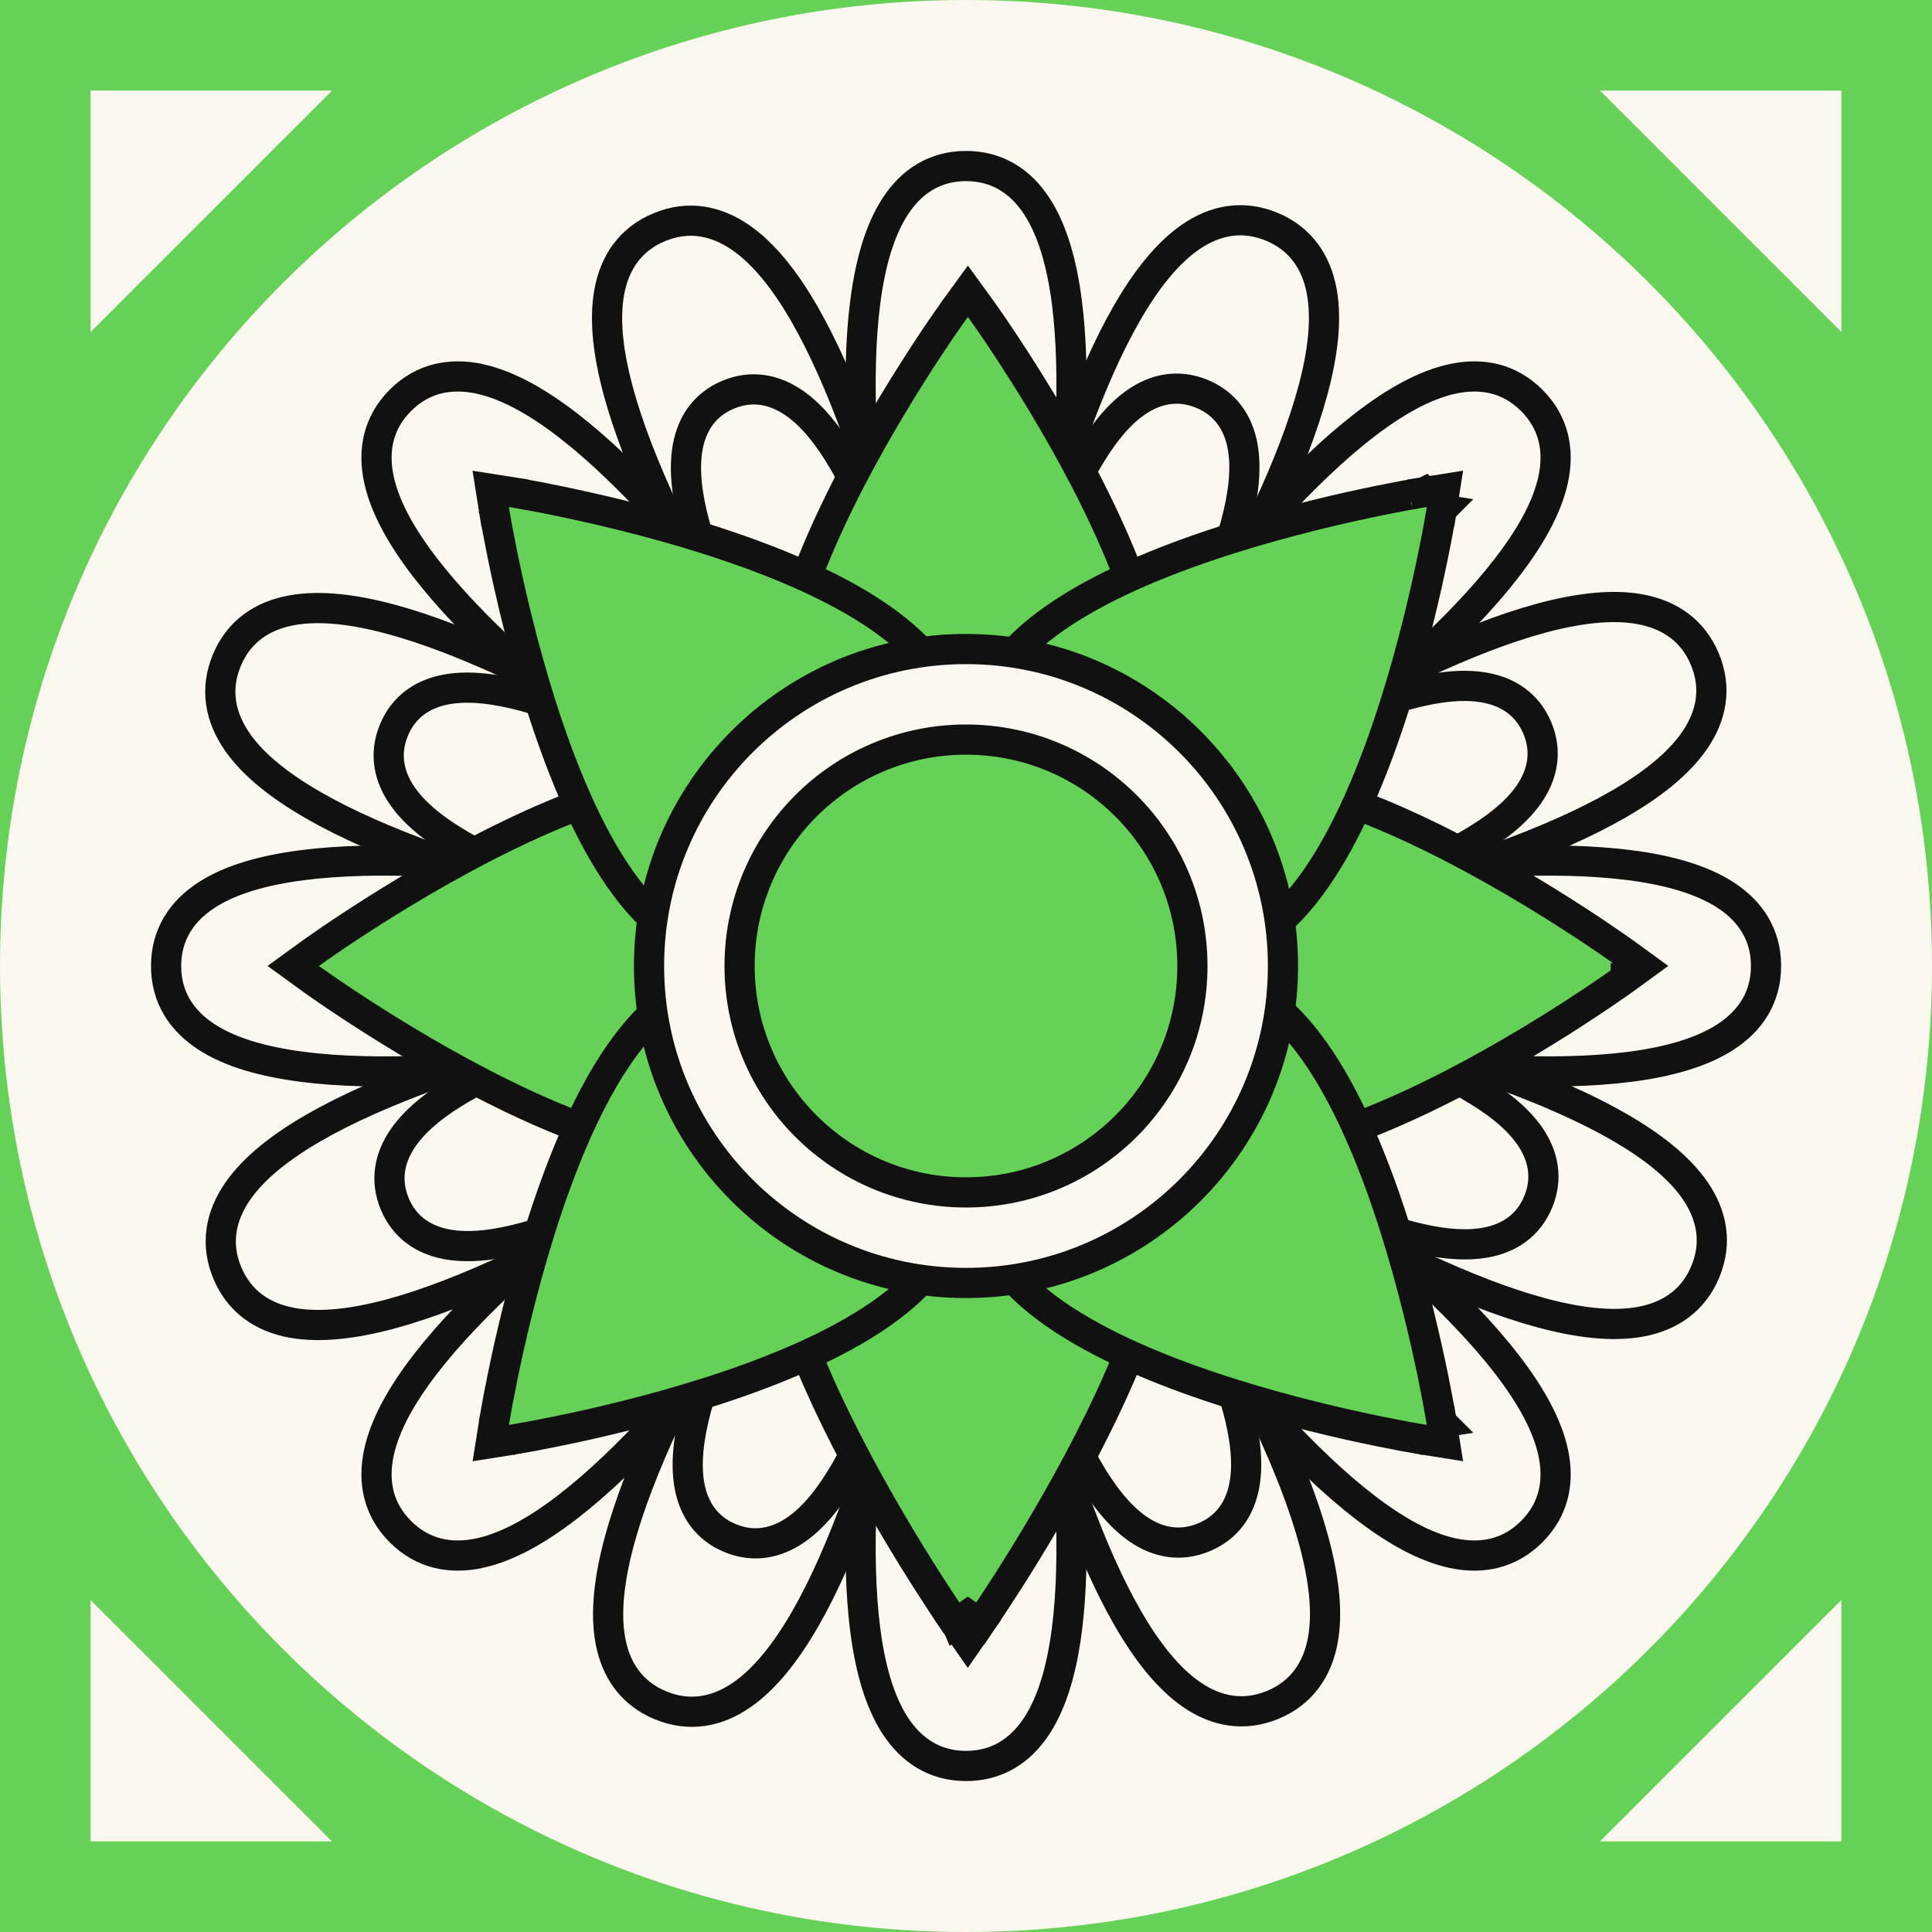
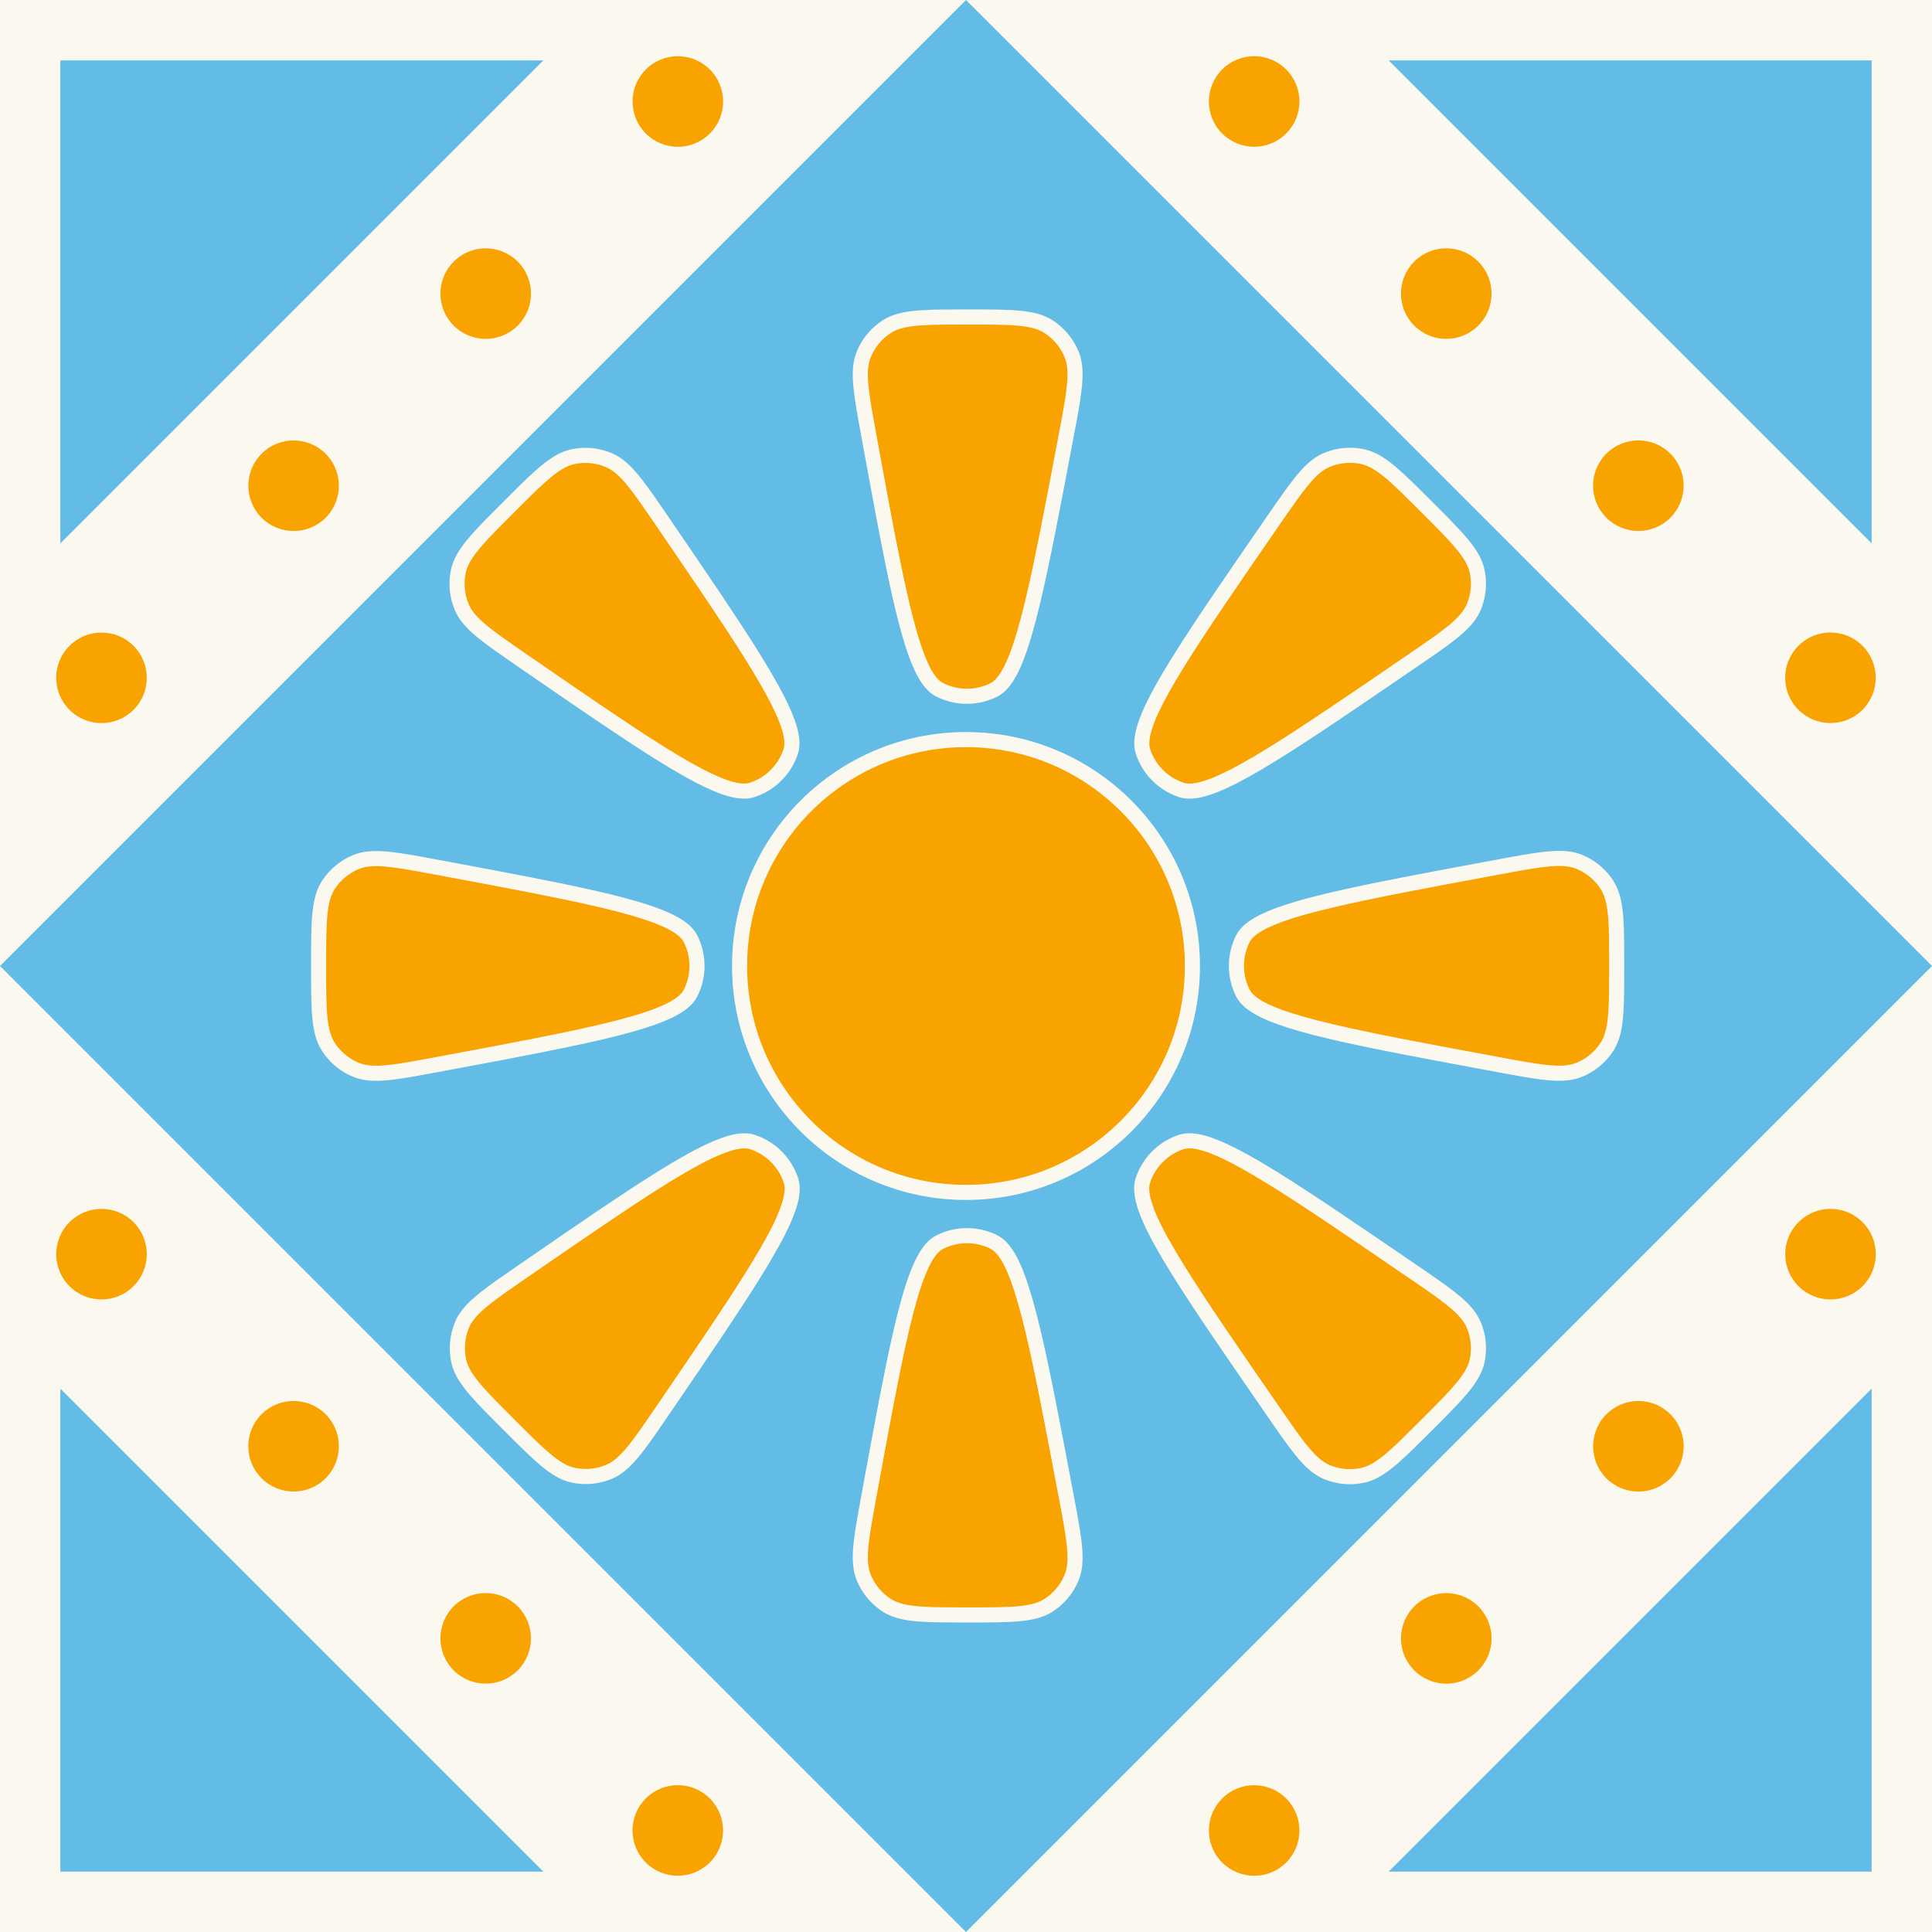
- <svg xmlns="http://www.w3.org/2000/svg" width="64" height="64" viewBox="0 0 64 64" fill="none">
-   <g clip-path="url(#clip0_2741_1891)">
-     <rect width="64" height="64" fill="#65D157" />
-     <rect y="64" width="64" height="64" rx="32" transform="rotate(-90 0 64)" fill="#FBF8EF" />
-     <path d="M21.841 7.526C22.801 7.127 23.718 7.307 24.531 7.866C25.319 8.408 26.021 9.31 26.648 10.4C27.908 12.589 28.973 15.723 29.833 18.895C30.695 22.076 31.361 25.335 31.811 27.795C31.879 28.171 31.94 28.529 31.999 28.865C32.057 28.529 32.118 28.171 32.186 27.795C32.632 25.334 33.292 22.074 34.149 18.891C35.004 15.718 36.064 12.582 37.32 10.392C37.946 9.3 38.648 8.397 39.434 7.854C40.247 7.293 41.163 7.113 42.123 7.509C43.084 7.906 43.605 8.681 43.784 9.651C43.958 10.592 43.818 11.726 43.49 12.941C42.834 15.38 41.371 18.349 39.736 21.2C38.096 24.059 36.262 26.834 34.841 28.892C34.624 29.207 34.413 29.502 34.217 29.781C34.496 29.585 34.792 29.375 35.106 29.157C37.162 27.732 39.934 25.894 42.79 24.25C45.639 22.61 48.605 21.142 51.042 20.481C52.257 20.152 53.391 20.009 54.331 20.182C55.302 20.36 56.078 20.88 56.477 21.839C56.875 22.799 56.696 23.716 56.136 24.529C55.594 25.317 54.693 26.019 53.602 26.647C51.414 27.907 48.279 28.971 45.108 29.831C41.926 30.693 38.667 31.359 36.207 31.809C35.831 31.878 35.473 31.939 35.137 31.997C35.473 32.056 35.831 32.116 36.208 32.184C38.669 32.63 41.929 33.291 45.112 34.148C48.285 35.002 51.42 36.062 53.611 37.319C54.703 37.945 55.605 38.646 56.149 39.433C56.709 40.245 56.89 41.161 56.493 42.121C56.096 43.082 55.321 43.603 54.351 43.783C53.411 43.957 52.276 43.816 51.061 43.489C48.623 42.832 45.654 41.369 42.803 39.734C39.943 38.094 37.168 36.261 35.11 34.839C34.796 34.622 34.499 34.412 34.22 34.216C34.417 34.494 34.627 34.79 34.845 35.105C36.27 37.16 38.108 39.932 39.753 42.789C41.392 45.637 42.861 48.604 43.521 51.041C43.85 52.255 43.993 53.389 43.821 54.33C43.643 55.3 43.123 56.077 42.163 56.475C41.203 56.873 40.287 56.694 39.474 56.135C38.686 55.593 37.984 54.691 37.356 53.601C36.096 51.412 35.031 48.278 34.172 45.106C33.309 41.924 32.644 38.666 32.194 36.205C32.125 35.829 32.063 35.472 32.004 35.136C31.946 35.472 31.887 35.83 31.818 36.206C31.372 38.667 30.712 41.927 29.855 45.11C29 48.283 27.94 51.419 26.684 53.609C26.058 54.701 25.357 55.604 24.57 56.147C23.758 56.708 22.841 56.888 21.881 56.491C20.921 56.094 20.399 55.32 20.22 54.349C20.046 53.409 20.187 52.275 20.514 51.059C21.171 48.621 22.633 45.652 24.268 42.801C25.908 39.942 27.742 37.167 29.163 35.109C29.381 34.794 29.59 34.498 29.786 34.219C29.507 34.415 29.212 34.626 28.898 34.843C26.842 36.268 24.07 38.106 21.214 39.751C18.366 41.391 15.399 42.859 12.962 43.52C11.747 43.849 10.614 43.991 9.673 43.819C8.702 43.641 7.926 43.121 7.528 42.161C7.129 41.202 7.309 40.285 7.868 39.472C8.41 38.684 9.311 37.982 10.402 37.354C12.59 36.094 15.725 35.03 18.897 34.17C22.078 33.307 25.337 32.642 27.797 32.192C28.173 32.123 28.53 32.062 28.866 32.003C28.53 31.945 28.172 31.885 27.797 31.817C25.336 31.371 22.076 30.71 18.893 29.853C15.719 28.999 12.584 27.938 10.393 26.682C9.302 26.056 8.399 25.355 7.855 24.568C7.295 23.756 7.114 22.84 7.511 21.879C7.908 20.919 8.683 20.398 9.653 20.218C10.594 20.044 11.728 20.185 12.943 20.512C15.381 21.169 18.351 22.632 21.201 24.267C24.061 25.906 26.836 27.74 28.894 29.162C29.208 29.379 29.504 29.589 29.783 29.785C29.586 29.506 29.377 29.21 29.159 28.896C27.734 26.841 25.896 24.069 24.252 21.212C22.612 18.364 21.144 15.397 20.483 12.96C20.154 11.745 20.011 10.612 20.183 9.671C20.361 8.7 20.881 7.924 21.841 7.526Z" fill="#FBF8EF" stroke="#111111" />
-     <path d="M13.264 13.262C13.998 12.527 14.914 12.343 15.879 12.549C16.814 12.749 17.808 13.314 18.805 14.082C20.805 15.623 22.986 18.114 24.992 20.717C27.004 23.328 28.863 26.085 30.219 28.187C30.426 28.508 30.619 28.815 30.801 29.103C30.727 28.771 30.646 28.417 30.566 28.043C30.038 25.598 29.403 22.333 28.98 19.064C28.557 15.805 28.34 12.502 28.664 9.998C28.826 8.75 29.129 7.648 29.649 6.845C30.185 6.017 30.963 5.5 32.002 5.5C33.041 5.5 33.819 6.017 34.355 6.845C34.875 7.648 35.178 8.75 35.34 9.998C35.664 12.502 35.447 15.805 35.024 19.064C34.601 22.333 33.966 25.598 33.438 28.043C33.358 28.417 33.276 28.771 33.201 29.103C33.384 28.815 33.578 28.508 33.785 28.187C35.141 26.085 37 23.328 39.012 20.717C41.018 18.114 43.199 15.623 45.2 14.082C46.196 13.314 47.189 12.749 48.125 12.549C49.09 12.343 50.005 12.527 50.74 13.262C51.475 13.996 51.659 14.912 51.453 15.877C51.253 16.812 50.688 17.806 49.92 18.802C48.379 20.803 45.888 22.984 43.285 24.99C40.674 27.002 37.917 28.861 35.815 30.217C35.494 30.424 35.186 30.617 34.898 30.8C35.231 30.725 35.585 30.644 35.959 30.564C38.404 30.036 41.669 29.401 44.938 28.977C48.197 28.555 51.5 28.338 54.004 28.662C55.252 28.824 56.354 29.127 57.157 29.647C57.985 30.183 58.502 30.961 58.502 32C58.502 33.039 57.985 33.817 57.157 34.353C56.354 34.873 55.252 35.176 54.004 35.338C51.5 35.662 48.197 35.445 44.938 35.023C41.669 34.599 38.404 33.964 35.959 33.436C35.585 33.356 35.231 33.275 34.898 33.2C35.186 33.383 35.494 33.576 35.815 33.783C37.917 35.139 40.674 36.998 43.285 39.01C45.888 41.016 48.379 43.197 49.92 45.197C50.688 46.194 51.253 47.188 51.453 48.123C51.659 49.088 51.475 50.004 50.74 50.738C50.005 51.473 49.09 51.657 48.125 51.451C47.189 51.251 46.196 50.686 45.2 49.918C43.199 48.377 41.018 45.886 39.012 43.283C37 40.672 35.141 37.915 33.785 35.813C33.578 35.492 33.384 35.185 33.201 34.897C33.276 35.229 33.358 35.583 33.438 35.957C33.966 38.402 34.601 41.667 35.024 44.936C35.447 48.195 35.664 51.498 35.34 54.002C35.178 55.25 34.875 56.352 34.355 57.155C33.819 57.983 33.041 58.5 32.002 58.5C30.963 58.5 30.185 57.983 29.649 57.155C29.129 56.352 28.826 55.25 28.664 54.002C28.34 51.498 28.557 48.195 28.98 44.936C29.403 41.667 30.038 38.402 30.566 35.957C30.646 35.583 30.727 35.229 30.801 34.897C30.619 35.185 30.426 35.492 30.219 35.813C28.863 37.915 27.004 40.672 24.992 43.283C22.986 45.886 20.805 48.377 18.805 49.918C17.808 50.686 16.814 51.251 15.879 51.451C14.914 51.657 13.998 51.473 13.264 50.738C12.529 50.004 12.345 49.088 12.551 48.123C12.751 47.188 13.316 46.194 14.084 45.197C15.625 43.197 18.116 41.016 20.719 39.01C23.33 36.998 26.087 35.139 28.189 33.783C28.51 33.576 28.817 33.383 29.105 33.2C28.772 33.275 28.418 33.356 28.045 33.436C25.6 33.964 22.335 34.599 19.066 35.023C15.807 35.445 12.504 35.662 10 35.338C8.752 35.176 7.65 34.873 6.847 34.353C6.019 33.817 5.502 33.039 5.502 32C5.502 30.961 6.019 30.183 6.847 29.647C7.65 29.127 8.752 28.824 10 28.662C12.504 28.338 15.807 28.555 19.066 28.977C22.335 29.401 25.6 30.036 28.045 30.564C28.418 30.644 28.772 30.725 29.105 30.8C28.817 30.617 28.51 30.424 28.189 30.217C26.087 28.861 23.33 27.002 20.719 24.99C18.116 22.984 15.625 20.803 14.084 18.802C13.316 17.806 12.751 16.812 12.551 15.877C12.345 14.912 12.529 13.996 13.264 13.262Z" fill="#FBF8EF" stroke="#111111" />
-     <path d="M24.123 13.074C24.904 12.749 25.65 12.897 26.302 13.345C26.93 13.776 27.48 14.486 27.968 15.331C28.946 17.026 29.77 19.449 30.435 21.89C31.102 24.341 31.617 26.85 31.966 28.744C31.976 28.803 31.985 28.861 31.996 28.919C32.006 28.861 32.016 28.803 32.027 28.744C32.368 26.849 32.875 24.338 33.533 21.884C34.188 19.441 35.005 17.016 35.977 15.317C36.461 14.471 37.01 13.758 37.636 13.325C38.286 12.875 39.032 12.724 39.814 13.046C40.595 13.368 41.018 14.001 41.162 14.779C41.301 15.527 41.189 16.419 40.936 17.361C40.429 19.252 39.299 21.547 38.043 23.743C36.781 25.948 35.371 28.086 34.278 29.672C34.244 29.721 34.209 29.769 34.176 29.817C34.224 29.783 34.272 29.749 34.322 29.715C35.903 28.616 38.037 27.199 40.237 25.93C42.429 24.666 44.721 23.528 46.61 23.014C47.55 22.758 48.442 22.642 49.19 22.779C49.969 22.921 50.603 23.341 50.928 24.121C51.252 24.901 51.104 25.648 50.656 26.3C50.225 26.927 49.515 27.478 48.671 27.965C46.975 28.944 44.553 29.768 42.111 30.433C39.661 31.099 37.151 31.615 35.258 31.963C35.199 31.974 35.14 31.984 35.082 31.994C35.14 32.005 35.199 32.014 35.258 32.025C37.153 32.366 39.664 32.873 42.117 33.531C44.56 34.186 46.985 35.002 48.685 35.975C49.531 36.459 50.243 37.008 50.676 37.633C51.126 38.284 51.278 39.03 50.956 39.812C50.634 40.593 50.001 41.016 49.223 41.16C48.475 41.299 47.582 41.187 46.641 40.934C44.75 40.427 42.454 39.297 40.258 38.041C38.054 36.779 35.915 35.369 34.33 34.276C34.28 34.242 34.232 34.207 34.184 34.174C34.217 34.222 34.252 34.27 34.286 34.319C35.385 35.901 36.802 38.035 38.071 40.235C39.336 42.427 40.474 44.718 40.987 46.608C41.243 47.548 41.359 48.44 41.223 49.188C41.081 49.967 40.66 50.601 39.88 50.925C39.1 51.25 38.354 51.102 37.701 50.654C37.074 50.223 36.523 49.513 36.036 48.669C35.058 46.973 34.233 44.551 33.569 42.109C32.902 39.658 32.386 37.149 32.038 35.255C32.027 35.196 32.017 35.138 32.006 35.08C31.996 35.138 31.987 35.197 31.977 35.255C31.635 37.151 31.129 39.662 30.471 42.115C29.815 44.558 28.999 46.983 28.027 48.682C27.543 49.529 26.994 50.241 26.368 50.674C25.717 51.124 24.971 51.275 24.19 50.953C23.409 50.632 22.986 49.999 22.841 49.221C22.702 48.472 22.815 47.58 23.067 46.638C23.575 44.748 24.704 42.452 25.961 40.256C27.222 38.052 28.633 35.913 29.726 34.328C29.759 34.279 29.794 34.23 29.827 34.182C29.779 34.215 29.731 34.25 29.682 34.284C28.101 35.383 25.966 36.8 23.766 38.069C21.575 39.334 19.283 40.471 17.394 40.985C16.453 41.241 15.562 41.357 14.813 41.221C14.035 41.079 13.401 40.658 13.076 39.878C12.751 39.098 12.9 38.352 13.348 37.699C13.778 37.072 14.488 36.521 15.333 36.034C17.029 35.056 19.451 34.231 21.892 33.567C24.343 32.9 26.852 32.384 28.746 32.036C28.805 32.025 28.863 32.015 28.92 32.005C28.863 31.994 28.805 31.985 28.746 31.974C26.851 31.633 24.34 31.127 21.887 30.469C19.443 29.813 17.018 28.997 15.319 28.025C14.473 27.54 13.76 26.991 13.327 26.366C12.877 25.715 12.726 24.969 13.048 24.188C13.37 23.407 14.003 22.984 14.781 22.839C15.529 22.7 16.421 22.813 17.363 23.065C19.254 23.573 21.55 24.702 23.745 25.959C25.95 27.22 28.088 28.63 29.674 29.723C29.723 29.757 29.771 29.792 29.819 29.825C29.785 29.777 29.751 29.729 29.717 29.68C28.619 28.098 27.202 25.964 25.932 23.764C24.668 21.573 23.53 19.281 23.016 17.392C22.76 16.451 22.645 15.56 22.781 14.811C22.923 14.033 23.343 13.399 24.123 13.074Z" fill="#FBF8EF" stroke="#111111" />
-     <path d="M53.858 32.403L53.857 32.403C53.857 32.404 53.856 32.405 53.855 32.405C53.854 32.407 53.851 32.409 53.848 32.411C53.841 32.416 53.83 32.423 53.817 32.433C53.791 32.451 53.753 32.478 53.704 32.513C53.605 32.583 53.46 32.684 53.274 32.812C52.904 33.066 52.371 33.422 51.725 33.832C50.433 34.65 48.675 35.686 46.823 36.548C44.981 37.405 43.002 38.111 41.278 38.23C39.541 38.351 37.942 37.871 37.117 36.222C36.392 34.772 36.017 33.394 36.017 31.998C36.017 30.777 36.304 29.569 36.861 28.315L37.117 27.774C37.942 26.125 39.541 25.646 41.278 25.767C43.002 25.886 44.981 26.592 46.823 27.449C48.675 28.311 50.433 29.347 51.725 30.165C52.371 30.575 52.904 30.93 53.274 31.185C53.46 31.312 53.605 31.413 53.704 31.483C53.754 31.518 53.791 31.546 53.817 31.564C53.83 31.574 53.841 31.581 53.848 31.586C53.851 31.588 53.854 31.59 53.855 31.592L53.857 31.593L53.858 31.594L54.415 31.998L53.858 32.403Z" fill="#65D157" stroke="#111111" />
-     <path d="M28.112 31.998C28.112 33.394 27.737 34.772 27.012 36.222L26.848 36.518C25.986 37.929 24.48 38.343 22.851 38.23C21.127 38.111 19.148 37.405 17.306 36.548C15.454 35.686 13.696 34.65 12.404 33.832C11.758 33.422 11.225 33.067 10.854 32.812C10.669 32.685 10.524 32.583 10.425 32.513C10.376 32.478 10.337 32.451 10.312 32.433C10.299 32.423 10.288 32.416 10.281 32.411C10.278 32.409 10.275 32.407 10.273 32.405C10.273 32.405 10.272 32.404 10.271 32.403L10.271 32.403L9.714 31.998L10.271 31.594L10.271 31.594C10.272 31.593 10.273 31.592 10.273 31.592C10.275 31.59 10.278 31.588 10.281 31.586C10.288 31.581 10.299 31.574 10.312 31.564C10.337 31.546 10.376 31.519 10.425 31.484C10.524 31.414 10.669 31.312 10.854 31.185C11.225 30.93 11.758 30.575 12.404 30.165C13.696 29.347 15.454 28.311 17.306 27.449C19.148 26.592 21.127 25.886 22.851 25.767C24.588 25.646 26.187 26.125 27.012 27.774L27.267 28.315C27.824 29.57 28.112 30.777 28.112 31.998Z" fill="#65D157" stroke="#111111" />
-     <path d="M32.466 10.204L32.466 10.205C32.467 10.206 32.468 10.206 32.468 10.207C32.47 10.209 32.472 10.211 32.474 10.215C32.479 10.222 32.486 10.232 32.496 10.245C32.514 10.271 32.541 10.309 32.576 10.358C32.646 10.458 32.748 10.603 32.876 10.788C33.13 11.159 33.486 11.691 33.895 12.338C34.713 13.63 35.749 15.387 36.611 17.239C37.468 19.081 38.174 21.061 38.294 22.784C38.414 24.522 37.934 26.12 36.285 26.945C34.835 27.67 33.457 28.046 32.061 28.046C30.84 28.046 29.632 27.759 28.378 27.201L27.837 26.945C26.188 26.12 25.709 24.522 25.83 22.784C25.949 21.061 26.655 19.081 27.512 17.239C28.374 15.387 29.41 13.63 30.228 12.338C30.637 11.691 30.993 11.159 31.248 10.788C31.375 10.603 31.477 10.458 31.547 10.358C31.582 10.309 31.609 10.271 31.627 10.245C31.637 10.232 31.644 10.222 31.649 10.215C31.651 10.211 31.654 10.209 31.655 10.207C31.655 10.206 31.656 10.206 31.657 10.205L31.657 10.204L32.062 9.647L32.466 10.204Z" fill="#65D157" stroke="#111111" />
-     <path d="M32.059 53.498L31.649 53.783L32.059 54.375L32.47 53.784L32.059 53.498ZM32.059 53.498L32.47 53.783L32.472 53.78C32.474 53.778 32.476 53.776 32.478 53.773C32.483 53.765 32.491 53.754 32.501 53.74C32.52 53.712 32.548 53.67 32.584 53.616C32.658 53.508 32.764 53.35 32.897 53.148C33.163 52.746 33.536 52.17 33.963 51.474C34.818 50.083 35.897 48.206 36.788 46.276C37.672 44.36 38.396 42.336 38.493 40.667C38.541 39.829 38.435 39.031 38.066 38.376C37.687 37.703 37.059 37.233 36.183 37.014C35.356 36.807 34.688 36.808 34.041 36.857C33.381 36.908 32.818 36.998 32.061 36.998C31.305 36.998 30.741 36.908 30.082 36.857C29.516 36.814 28.934 36.808 28.244 36.945L27.94 37.014C27.064 37.233 26.437 37.703 26.057 38.376C25.688 39.031 25.581 39.829 25.629 40.667C25.726 42.336 26.45 44.36 27.334 46.276C28.224 48.206 29.302 50.083 30.156 51.474C30.583 52.17 30.956 52.746 31.221 53.148C31.354 53.35 31.46 53.508 31.534 53.616C31.57 53.67 31.599 53.712 31.619 53.74C31.628 53.754 31.635 53.765 31.64 53.773C31.642 53.776 31.645 53.778 31.646 53.78C31.647 53.781 31.648 53.783 31.648 53.783L32.059 53.498Z" fill="#65D157" stroke="#111111" />
-     <path d="M47.759 16.874L47.265 16.796L47.759 16.875C47.758 16.876 47.759 16.877 47.759 16.878C47.758 16.88 47.758 16.883 47.757 16.887C47.756 16.896 47.753 16.908 47.75 16.923C47.745 16.955 47.738 17.001 47.727 17.061C47.707 17.18 47.676 17.355 47.635 17.576C47.553 18.018 47.428 18.646 47.261 19.393C46.926 20.885 46.416 22.861 45.715 24.78C45.019 26.688 44.118 28.587 42.984 29.89C41.841 31.204 40.371 31.995 38.621 31.412C37.084 30.9 35.843 30.191 34.857 29.204C33.993 28.34 33.343 27.283 32.851 26.002L32.648 25.439C32.065 23.689 32.857 22.221 34.171 21.077C35.474 19.943 37.373 19.042 39.282 18.346C41.2 17.646 43.176 17.136 44.668 16.8C45.415 16.633 46.043 16.508 46.485 16.425C46.705 16.384 46.88 16.354 47 16.333C47.059 16.323 47.106 16.315 47.137 16.31C47.153 16.308 47.166 16.305 47.174 16.304C47.178 16.303 47.181 16.303 47.183 16.303L47.185 16.302L47.186 16.303C47.187 16.305 47.191 16.331 47.228 16.561L47.187 16.302L47.866 16.194L47.759 16.874Z" fill="#65D157" stroke="#111111" />
-     <path d="M29.268 34.794C30.255 35.781 30.964 37.021 31.476 38.558L31.569 38.884C31.958 40.491 31.186 41.849 29.954 42.921C28.651 44.056 26.752 44.956 24.844 45.652C22.925 46.352 20.949 46.863 19.457 47.198C18.71 47.365 18.082 47.489 17.64 47.572C17.419 47.613 17.245 47.644 17.125 47.664C17.065 47.675 17.018 47.683 16.987 47.688C16.971 47.691 16.96 47.693 16.951 47.694C16.947 47.695 16.944 47.695 16.942 47.696C16.941 47.696 16.94 47.696 16.939 47.696L16.938 47.696L16.258 47.804L16.366 47.124L16.366 47.122L16.367 47.12C16.367 47.118 16.367 47.115 16.368 47.111C16.369 47.102 16.371 47.09 16.373 47.075C16.379 47.043 16.387 46.997 16.397 46.937C16.418 46.817 16.448 46.642 16.489 46.422C16.572 45.98 16.697 45.352 16.864 44.605C17.2 43.113 17.71 41.137 18.41 39.219C19.106 37.31 20.007 35.411 21.141 34.108C22.285 32.794 23.753 32.002 25.503 32.585L26.066 32.788C27.347 33.28 28.404 33.93 29.268 34.794Z" fill="#65D157" stroke="#111111" />
-     <path d="M16.936 16.301L16.857 16.796L16.936 16.302L16.939 16.302C16.941 16.302 16.945 16.303 16.949 16.303C16.957 16.305 16.97 16.307 16.985 16.309C17.017 16.315 17.062 16.323 17.122 16.333C17.242 16.354 17.417 16.384 17.638 16.425C18.08 16.507 18.708 16.632 19.454 16.8C20.947 17.135 22.923 17.645 24.842 18.345C26.751 19.041 28.65 19.943 29.953 21.077C31.267 22.22 32.06 23.689 31.477 25.438C30.964 26.976 30.255 28.216 29.268 29.203C28.405 30.067 27.348 30.718 26.066 31.21L25.504 31.411C23.754 31.995 22.285 31.203 21.141 29.89C20.006 28.586 19.105 26.687 18.408 24.779C17.708 22.86 17.197 20.884 16.862 19.393C16.694 18.646 16.57 18.018 16.487 17.577C16.446 17.356 16.415 17.18 16.394 17.061C16.384 17.001 16.377 16.955 16.371 16.923C16.369 16.908 16.367 16.896 16.366 16.887C16.365 16.884 16.365 16.88 16.364 16.878C16.364 16.877 16.363 16.876 16.363 16.875L16.364 16.874C16.366 16.874 16.388 16.87 16.622 16.833L16.363 16.874L16.255 16.194L16.936 16.301Z" fill="#65D157" stroke="#111111" />
-     <path d="M34.855 34.793C35.842 33.806 37.082 33.097 38.62 32.585L38.945 32.492C40.553 32.103 41.911 32.875 42.983 34.107C44.117 35.41 45.017 37.309 45.714 39.217C46.414 41.136 46.924 43.112 47.259 44.604C47.427 45.35 47.551 45.979 47.633 46.421C47.675 46.642 47.706 46.816 47.726 46.936C47.736 46.996 47.744 47.042 47.749 47.074C47.751 47.089 47.754 47.102 47.755 47.11C47.756 47.114 47.757 47.117 47.757 47.119C47.757 47.12 47.757 47.121 47.757 47.122L47.758 47.123L47.263 47.201L47.757 47.123L47.865 47.803L47.185 47.695L47.184 47.695L47.182 47.694C47.18 47.694 47.176 47.694 47.172 47.693C47.164 47.692 47.151 47.689 47.136 47.687C47.104 47.682 47.058 47.674 46.998 47.664C46.878 47.644 46.704 47.613 46.483 47.572C46.041 47.489 45.413 47.364 44.666 47.197C43.175 46.861 41.199 46.351 39.28 45.651C37.372 44.955 35.473 44.054 34.169 42.92C32.856 41.776 32.064 40.308 32.647 38.558L32.849 37.995C33.342 36.714 33.992 35.657 34.855 34.793Z" fill="#65D157" stroke="#111111" />
-     <rect x="21.5" y="21.5" width="21" height="21" rx="10.5" fill="#FBF8EF" stroke="#111111" />
-     <rect x="24.5" y="24.5" width="15" height="15" rx="7.5" fill="#65D157" stroke="#111111" />
-     <path d="M61 53V61H53L61 53Z" fill="#FBF8EF" />
-     <path d="M53 3H61V11L53 3Z" fill="#FBF8EF" />
-     <path d="M11 3H3V11L11 3Z" fill="#FBF8EF" />
-     <path d="M11 61H3V53L11 61Z" fill="#FBF8EF" />
+ <svg xmlns="http://www.w3.org/2000/svg" width="128" height="128" viewBox="0 0 128 128" fill="none">
+   <g clip-path="url(#clip0_2630_9603)">
+     <mask id="mask0_2630_9603" style="mask-type:luminance" maskUnits="userSpaceOnUse" x="0" y="0" width="128" height="128">
+       <path d="M128 0L0 0L0 128H128V0Z" fill="white" />
+     </mask>
+     <g mask="url(#mask0_2630_9603)">
+       <path d="M128 0L0 0L0 128H128V0Z" fill="#FBF8EF" />
+       <path d="M64 2.19063e-06L0 64L64 128L128 64L64 2.19063e-06Z" fill="#63BCE5" />
+       <path d="M102.927 56.883C103.63 56.845 104.177 56.907 104.66 57.11L104.93 57.236C105.545 57.551 106.071 58.02 106.452 58.601L106.567 58.794C106.82 59.258 106.955 59.823 107.027 60.572L107.055 60.905C107.11 61.709 107.109 62.709 107.109 63.988C107.109 65.267 107.11 66.267 107.055 67.07L107.027 67.403C106.955 68.152 106.82 68.717 106.567 69.182L106.452 69.375C106.071 69.956 105.545 70.425 104.93 70.739L104.661 70.864C104.178 71.067 103.632 71.13 102.929 71.093L102.617 71.07C101.975 71.014 101.207 70.888 100.258 70.716L99.245 70.529C94.576 69.664 90.928 68.988 88.228 68.353L87.128 68.083C85.912 67.77 84.929 67.462 84.172 67.141L83.861 67.002C83.168 66.676 82.698 66.334 82.441 65.957L82.345 65.794C81.773 64.661 81.772 63.323 82.344 62.19V62.188L82.44 62.025C82.697 61.649 83.167 61.307 83.86 60.98L84.171 60.842C84.928 60.52 85.91 60.211 87.126 59.898L88.227 59.628C90.927 58.992 94.575 58.314 99.243 57.447L100.256 57.261C101.206 57.088 101.974 56.962 102.616 56.905L102.927 56.883Z" fill="#F8A300" stroke="#FBF8EF" />
+       <path d="M23.777 57.042C24.28 56.879 24.859 56.85 25.607 56.917L25.939 56.952C26.737 57.045 27.718 57.228 28.974 57.462L32.697 58.16C36.175 58.819 38.925 59.369 40.993 59.904L41.971 60.172C42.892 60.438 43.645 60.704 44.235 60.982L44.518 61.123C45.143 61.452 45.549 61.8 45.744 62.185L45.846 62.401C46.288 63.418 46.288 64.573 45.846 65.59L45.744 65.806C45.549 66.191 45.142 66.539 44.517 66.868L44.235 67.008C43.645 67.286 42.892 67.553 41.971 67.819L40.993 68.086C38.925 68.621 36.175 69.172 32.696 69.83L28.974 70.527C27.718 70.762 26.737 70.945 25.939 71.038L25.607 71.072C24.859 71.139 24.28 71.111 23.777 70.948L23.566 70.87C22.922 70.601 22.361 70.168 21.938 69.616L21.765 69.373C21.478 68.936 21.316 68.411 21.226 67.714L21.191 67.404C21.11 66.55 21.109 65.455 21.109 63.995C21.109 62.535 21.11 61.441 21.191 60.586V60.585L21.226 60.276C21.303 59.679 21.433 59.207 21.649 58.81L21.765 58.616C22.203 57.949 22.83 57.427 23.566 57.119L23.777 57.042Z" fill="#F8A300" stroke="#FBF8EF" />
+       <path d="M64.101 21.001C65.566 21.001 66.665 21.001 67.522 21.083L67.832 21.118C68.532 21.209 69.059 21.371 69.497 21.659L69.74 21.833C70.29 22.257 70.721 22.818 70.99 23.462L71.068 23.673C71.207 24.105 71.247 24.593 71.212 25.197L71.189 25.509C71.13 26.152 71.001 26.92 70.825 27.871L70.634 28.886C69.755 33.532 69.069 37.162 68.426 39.851L68.153 40.945C67.837 42.155 67.526 43.133 67.203 43.887L67.063 44.196C66.736 44.886 66.393 45.355 66.016 45.609L65.853 45.705C64.787 46.241 63.541 46.271 62.456 45.796L62.241 45.694C61.855 45.498 61.508 45.09 61.179 44.461L61.04 44.178C60.763 43.585 60.498 42.828 60.234 41.903L59.97 40.921C59.44 38.843 58.897 36.081 58.248 32.587L57.561 28.847C57.331 27.593 57.152 26.613 57.062 25.815L57.029 25.484C56.956 24.63 57.006 23.997 57.238 23.447L57.364 23.178C57.679 22.562 58.149 22.036 58.731 21.655L58.924 21.54C59.388 21.288 59.951 21.154 60.698 21.083L61.029 21.056C61.83 21.001 62.826 21.001 64.101 21.001Z" fill="#F8A300" stroke="#FBF8EF" />
+       <path d="M62.46 82.2C63.546 81.726 64.791 81.755 65.857 82.291L66.02 82.388C66.397 82.643 66.74 83.11 67.067 83.8L67.207 84.109C67.53 84.863 67.84 85.841 68.156 87.051L68.429 88.145C69.071 90.834 69.757 94.464 70.635 99.111L70.825 100.125C71.001 101.076 71.131 101.844 71.189 102.487L71.213 102.799C71.247 103.402 71.207 103.891 71.068 104.322L70.99 104.534C70.722 105.178 70.29 105.739 69.739 106.163L69.497 106.336C69.059 106.624 68.532 106.786 67.833 106.877L67.522 106.912C66.665 106.994 65.567 106.994 64.103 106.994C62.828 106.994 61.831 106.994 61.03 106.939L60.698 106.912C59.952 106.841 59.389 106.707 58.925 106.455L58.731 106.34C58.15 105.959 57.679 105.434 57.363 104.817L57.238 104.548C57.006 103.998 56.956 103.365 57.029 102.511L57.062 102.18C57.153 101.382 57.333 100.402 57.562 99.147L58.25 95.408C58.899 91.914 59.442 89.152 59.973 87.074L60.237 86.092C60.502 85.166 60.767 84.41 61.044 83.817L61.184 83.534C61.512 82.906 61.86 82.498 62.245 82.302L62.46 82.2Z" fill="#F8A300" stroke="#FBF8EF" />
+       <path d="M88.214 30.357C88.871 30.145 89.575 30.107 90.255 30.248L90.473 30.303C90.979 30.453 91.473 30.756 92.053 31.233L92.307 31.449C92.912 31.977 93.618 32.683 94.52 33.586L95.249 34.316C95.93 35.003 96.47 35.564 96.881 36.062L97.075 36.307C97.505 36.866 97.763 37.353 97.869 37.866L97.918 38.16C97.994 38.749 97.939 39.347 97.755 39.911L97.652 40.19C97.454 40.675 97.111 41.107 96.585 41.577L96.349 41.781C95.853 42.195 95.219 42.647 94.423 43.196L93.571 43.779C89.656 46.456 86.598 48.548 84.238 50.002L83.269 50.586C82.188 51.221 81.276 51.695 80.513 52.001L80.194 52.121C79.474 52.379 78.9 52.469 78.453 52.383L78.269 52.335C77.138 51.961 76.237 51.104 75.804 50.003L75.724 49.779C75.57 49.309 75.647 48.677 75.945 47.855L76.067 47.537C76.377 46.775 76.855 45.865 77.494 44.786L78.082 43.819C79.545 41.466 81.649 38.416 84.342 34.513L84.927 33.667C85.385 33.008 85.776 32.461 86.134 32.012L86.345 31.753C86.897 31.096 87.381 30.684 87.935 30.459H87.936L88.214 30.357Z" fill="#F8A300" stroke="#FBF8EF" />
+       <path d="M48.224 75.78C48.899 75.569 49.433 75.527 49.844 75.66L50.067 75.741C51.172 76.174 52.032 77.078 52.406 78.213L52.454 78.397C52.539 78.842 52.45 79.415 52.194 80.132V80.133C51.901 80.953 51.389 81.964 50.668 83.193L50.667 83.192C49.585 85.037 48.034 87.377 46.043 90.309L43.908 93.442C43.187 94.499 42.622 95.324 42.124 95.957L41.914 96.217C41.432 96.795 41.002 97.186 40.531 97.427L40.327 97.522C39.681 97.788 38.978 97.879 38.288 97.789L37.993 97.739C37.481 97.633 36.994 97.376 36.437 96.946L36.192 96.751C35.695 96.34 35.134 95.801 34.448 95.121L33.72 94.394C32.818 93.492 32.113 92.788 31.585 92.183L31.37 91.929C30.893 91.35 30.588 90.857 30.439 90.352L30.384 90.134C30.221 89.354 30.295 88.543 30.597 87.805L30.69 87.601C30.93 87.131 31.318 86.701 31.892 86.219L32.149 86.008C32.778 85.508 33.599 84.944 34.649 84.221L37.773 82.072C40.697 80.07 43.03 78.508 44.871 77.419L45.751 76.914C46.59 76.449 47.311 76.103 47.925 75.881H47.926L48.224 75.78Z" fill="#F8A300" stroke="#FBF8EF" />
+       <path d="M38.269 30.204C38.958 30.114 39.661 30.206 40.308 30.472L40.512 30.566C40.982 30.808 41.413 31.198 41.895 31.776L42.105 32.036C42.603 32.669 43.167 33.495 43.889 34.552L46.024 37.685C48.016 40.618 49.569 42.958 50.65 44.804L51.151 45.685C51.613 46.527 51.957 47.249 52.177 47.864L52.276 48.163C52.455 48.743 52.509 49.218 52.435 49.601L52.389 49.784C52.015 50.919 51.155 51.823 50.05 52.256L49.826 52.336C49.415 52.47 48.882 52.428 48.206 52.217L47.907 52.116C47.293 51.894 46.572 51.547 45.732 51.082L44.852 50.577C43.012 49.487 40.678 47.925 37.754 45.922L34.629 43.773C33.579 43.05 32.758 42.485 32.13 41.985L31.872 41.775C31.298 41.293 30.91 40.862 30.671 40.393L30.577 40.188C30.276 39.451 30.202 38.639 30.364 37.859L30.419 37.642C30.569 37.136 30.873 36.643 31.351 36.065L31.565 35.81C32.093 35.205 32.798 34.501 33.699 33.6L34.429 32.872C35.114 32.192 35.675 31.653 36.173 31.242L36.417 31.047C36.975 30.617 37.462 30.36 37.975 30.254L38.269 30.204Z" fill="#F8A300" stroke="#FBF8EF" />
+       <path d="M78.444 75.614C78.891 75.528 79.465 75.617 80.186 75.875L80.503 75.996C81.267 76.302 82.18 76.776 83.262 77.411L84.231 77.995C86.592 79.449 89.652 81.541 93.569 84.219L94.42 84.802C95.217 85.351 95.851 85.804 96.347 86.218L96.584 86.421C97.109 86.891 97.453 87.322 97.652 87.808L97.754 88.087C97.938 88.651 97.994 89.249 97.918 89.838L97.869 90.132C97.748 90.719 97.428 91.271 96.88 91.936H96.879C96.468 92.434 95.929 92.996 95.248 93.683L94.519 94.413C93.616 95.316 92.911 96.022 92.305 96.55L92.051 96.765C91.472 97.243 90.978 97.546 90.471 97.696L90.253 97.751C89.574 97.892 88.871 97.854 88.213 97.642L87.935 97.54C87.451 97.343 87.019 97.003 86.548 96.481L86.344 96.246C85.791 95.59 85.17 94.689 84.341 93.488H84.34C81.645 89.584 79.54 86.533 78.076 84.179L77.488 83.212C76.756 81.979 76.235 80.965 75.937 80.143L75.938 80.142C75.64 79.319 75.562 78.688 75.715 78.218V78.217L75.795 77.994C76.228 76.893 77.129 76.036 78.259 75.661L78.444 75.614Z" fill="#F8A300" stroke="#FBF8EF" />
+       <path d="M64 49C72.284 49 79 55.716 79 64C79 72.284 72.284 79 64 79C55.716 79 49 72.284 49 64C49 55.716 55.716 49 64 49Z" fill="#F8A300" stroke="#FBF8EF" />
+     </g>
+     <circle cx="6.725" cy="44.908" r="3" transform="rotate(-45 6.72457 44.9082)" fill="#F8A300" />
+     <circle cx="83.092" cy="6.724" r="3" transform="rotate(45 83.0918 6.72409)" fill="#F8A300" />
+     <circle cx="6.725" cy="83.092" r="3" transform="rotate(45 6.72461 83.0922)" fill="#F8A300" />
+     <circle cx="83.092" cy="121.275" r="3" transform="rotate(-45 83.0918 121.275)" fill="#F8A300" />
+     <circle cx="19.452" cy="32.181" r="3" transform="rotate(-45 19.4521 32.1807)" fill="#F8A300" />
+     <circle cx="95.819" cy="19.452" r="3" transform="rotate(45 95.8188 19.4516)" fill="#F8A300" />
+     <circle cx="19.451" cy="95.819" r="3" transform="rotate(45 19.4512 95.8188)" fill="#F8A300" />
+     <circle cx="95.82" cy="108.548" r="3" transform="rotate(-45 95.8198 108.548)" fill="#F8A300" />
+     <circle cx="32.18" cy="19.452" r="3" transform="rotate(-45 32.1801 19.4521)" fill="#F8A300" />
+     <circle cx="108.546" cy="32.178" r="3" transform="rotate(45 108.546 32.1782)" fill="#F8A300" />
+     <circle cx="32.178" cy="108.545" r="3" transform="rotate(45 32.1782 108.545)" fill="#F8A300" />
+     <circle cx="108.548" cy="95.82" r="3" transform="rotate(-45 108.548 95.8203)" fill="#F8A300" />
+     <circle cx="44.908" cy="6.725" r="3" transform="rotate(-45 44.9082 6.72461)" fill="#F8A300" />
+     <circle cx="121.272" cy="44.905" r="3" transform="rotate(45 121.272 44.9048)" fill="#F8A300" />
+     <circle cx="44.905" cy="121.273" r="3" transform="rotate(45 44.9053 121.273)" fill="#F8A300" />
+     <circle cx="121.276" cy="83.092" r="3" transform="rotate(-45 121.276 83.0918)" fill="#F8A300" />
+     <path d="M124 92V124H92L124 92Z" fill="#63BCE5" />
+     <path d="M124 36V4H92L124 36Z" fill="#63BCE5" />
+     <path d="M4 92V124H36L4 92Z" fill="#63BCE5" />
+     <path d="M36 4L4 4L4 36L36 4Z" fill="#63BCE5" />
  </g>
  <defs>
-     <clipPath id="clip0_2741_1891">
-       <rect width="64" height="64" fill="white" />
+     <clipPath id="clip0_2630_9603">
+       <rect width="128" height="128" fill="white" />
    </clipPath>
  </defs>
</svg>
